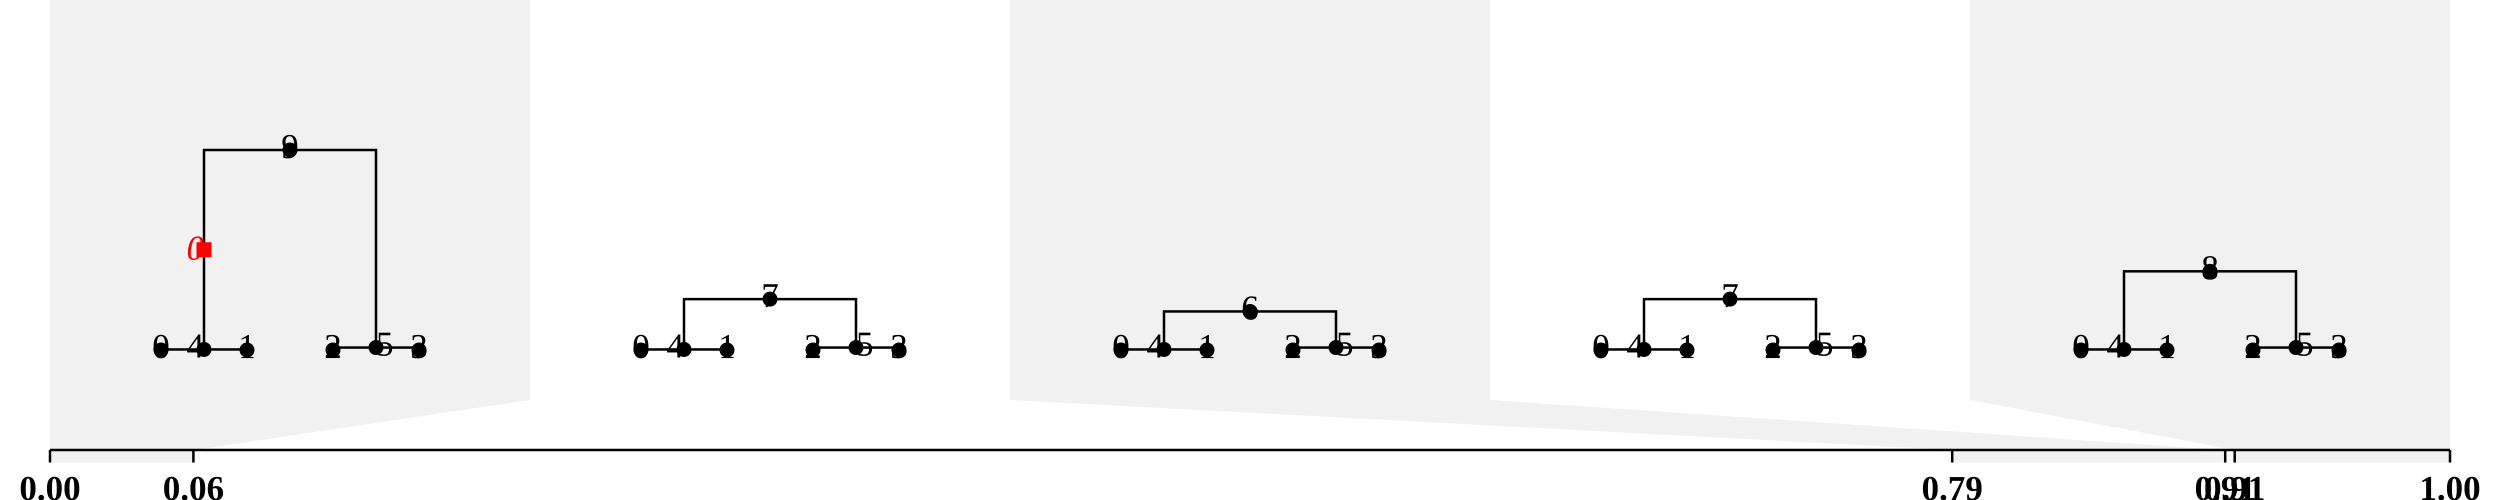
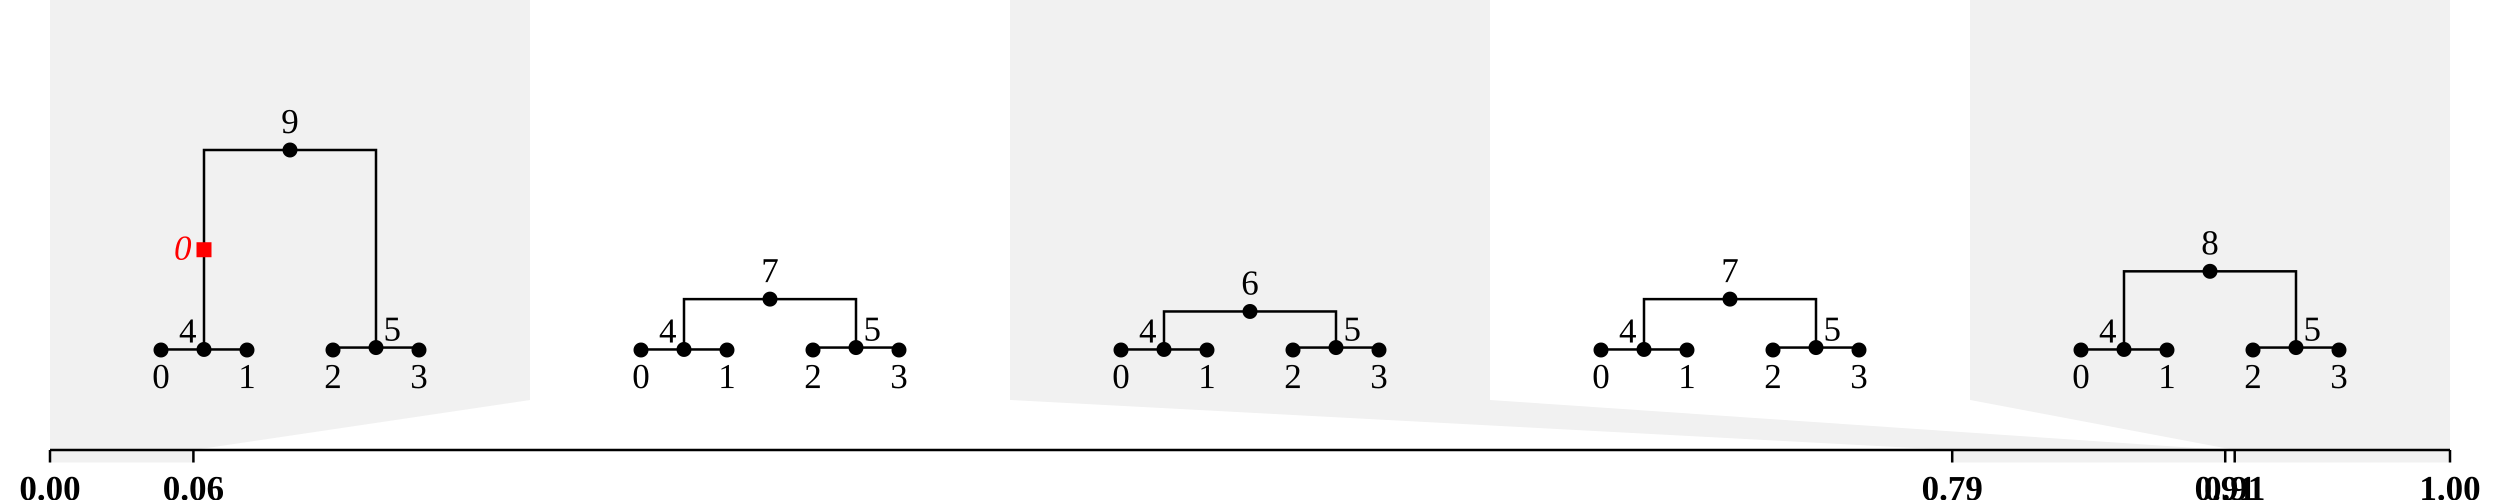
<svg xmlns="http://www.w3.org/2000/svg" baseProfile="full" height="200" id="XYZ" version="1.1" width="1000">
  <defs>
-     <style type="text/css">.axis {font-weight: bold}.tree, .axis {font-size: 14px; text-anchor:middle;}.edge {stroke: black; fill: none}.node &gt; circle {r: 3px; fill: black; stroke: none}.tree text {dominant-baseline: middle}.mut &gt; text.lft {transform: translateX(0.5em); text-anchor: start}.mut &gt; text.rgt {transform: translateX(-0.5em); text-anchor: end}.root &gt; text {transform: translateY(-0.8em)}.leaf &gt; text {transform: translateY(1em)}.node &gt; text.lft {transform: translate(0.5em, -0.5em); text-anchor: start}.node &gt; text.rgt {transform: translate(-0.5em, -0.5em); text-anchor: end}.mut {fill: red; font-style: italic}</style>
-     <style type="text/css">.edges {stroke: blue}</style>
+     <style type="text/css">.axis {font-weight: bold}.tree, .axis {font-size: 14px; text-anchor:middle}.edge {stroke: black; fill: none}.node &gt; circle {fill: black; stroke: none}.tree text {dominant-baseline: middle}text.lft {text-anchor: end}text.rgt {text-anchor: start}.mut {fill: red; font-style: italic}.edges {stroke: blue}</style>
  </defs>
  <g class="tree-sequence">
    <g class="background">
      <polygon fill="#F1F1F1" points="20,185 20,180 20,160 20,0 212.0,0 212.0,160 77.362,180 77.362,185" />
      <polygon fill="#F1F1F1" points="780.883,185 780.883,180 404.0,160 404.0,0 596.0,0 596.0,160 890.091,180 890.091,185" />
      <polygon fill="#F1F1F1" points="893.883,185 893.883,180 788.0,160 788.0,0 980.0,0 980.0,160 980.0,180 980.0,185" />
    </g>
    <g class="trees">
      <g class="tree t0" transform="translate(20 30)">
        <g class="node n9 root" transform="translate(96.0 30.0)">
          <g class="m0 node n4 p9 s0" transform="translate(-34.4 79.7847)">
            <g class="leaf node n0 p4 sample" transform="translate(-17.2 0.215347)">
              <path class="edge" d="M 0 0 V -0.215 H 17.2" />
-               <circle cx="0" cy="0" r="1" />
-               <text>0</text>
-             </g>
-             <g class="leaf node n1 p4 sample" transform="translate(17.2 0.215347)">
-               <path class="edge" d="M 0 0 V -0.215 H -17.2" />
-               <circle cx="0" cy="0" r="1" />
-               <text>1</text>
+               <circle cx="0" cy="0" r="3.0" />
+               <text transform="translate(0 12)">0</text>
+             </g>
+             <g class="leaf node n1 p4 sample" transform="translate(17.2 0.215347)">
+               <path class="edge" d="M 0 0 V -0.215 H -17.2" />
+               <circle cx="0" cy="0" r="3.0" />
+               <text transform="translate(0 12)">1</text>
            </g>
            <path class="edge" d="M 0 0 V -79.785 H 34.4" />
-             <circle cx="0" cy="0" r="1" />
-             <text class="rgt">4</text>
+             <circle cx="0" cy="0" r="3.0" />
+             <text class="lft" transform="translate(-3 -6)">4</text>
            <g class="mut m0 s0" transform="translate(0 -39.8923)">
-               <rect height="6" transform="translate(-3 -3)" width="6" x="0" y="0" />
-               <text class="rgt">0</text>
+               <rect height="6" transform="translate(-3.0 -3.0)" width="6" x="0" y="0" />
+               <text class="lft" transform="translate(-5 0)">0</text>
            </g>
          </g>
          <g class="node n5 p9" transform="translate(34.4 79.0252)">
            <g class="leaf node n2 p5 sample" transform="translate(-17.2 0.97482)">
              <path class="edge" d="M 0 0 V -0.975 H 17.2" />
-               <circle cx="0" cy="0" r="1" />
-               <text>2</text>
-             </g>
-             <g class="leaf node n3 p5 sample" transform="translate(17.2 0.97482)">
-               <path class="edge" d="M 0 0 V -0.975 H -17.2" />
-               <circle cx="0" cy="0" r="1" />
-               <text>3</text>
+               <circle cx="0" cy="0" r="3.0" />
+               <text transform="translate(0 12)">2</text>
+             </g>
+             <g class="leaf node n3 p5 sample" transform="translate(17.2 0.97482)">
+               <path class="edge" d="M 0 0 V -0.975 H -17.2" />
+               <circle cx="0" cy="0" r="3.0" />
+               <text transform="translate(0 12)">3</text>
            </g>
            <path class="edge" d="M 0 0 V -79.025 H -34.4" />
-             <circle cx="0" cy="0" r="1" />
-             <text class="lft">5</text>
-           </g>
-           <circle cx="0" cy="0" r="1" />
-           <text>9</text>
+             <circle cx="0" cy="0" r="3.0" />
+             <text class="rgt" transform="translate(3 -6)">5</text>
+           </g>
+           <circle cx="0" cy="0" r="3.0" />
+           <text transform="translate(0 -10)">9</text>
        </g>
      </g>
      <g class="tree t1" transform="translate(212.0 30)">
        <g class="node n7 root" transform="translate(96.0 89.6486)">
          <g class="node n4 p7" transform="translate(-34.4 20.1361)">
            <g class="leaf node n0 p4 sample" transform="translate(-17.2 0.215347)">
              <path class="edge" d="M 0 0 V -0.215 H 17.2" />
-               <circle cx="0" cy="0" r="1" />
-               <text>0</text>
-             </g>
-             <g class="leaf node n1 p4 sample" transform="translate(17.2 0.215347)">
-               <path class="edge" d="M 0 0 V -0.215 H -17.2" />
-               <circle cx="0" cy="0" r="1" />
-               <text>1</text>
+               <circle cx="0" cy="0" r="3.0" />
+               <text transform="translate(0 12)">0</text>
+             </g>
+             <g class="leaf node n1 p4 sample" transform="translate(17.2 0.215347)">
+               <path class="edge" d="M 0 0 V -0.215 H -17.2" />
+               <circle cx="0" cy="0" r="3.0" />
+               <text transform="translate(0 12)">1</text>
            </g>
            <path class="edge" d="M 0 0 V -20.136 H 34.4" />
-             <circle cx="0" cy="0" r="1" />
-             <text class="rgt">4</text>
+             <circle cx="0" cy="0" r="3.0" />
+             <text class="lft" transform="translate(-3 -6)">4</text>
          </g>
          <g class="node n5 p7" transform="translate(34.4 19.3766)">
            <g class="leaf node n2 p5 sample" transform="translate(-17.2 0.97482)">
              <path class="edge" d="M 0 0 V -0.975 H 17.2" />
-               <circle cx="0" cy="0" r="1" />
-               <text>2</text>
-             </g>
-             <g class="leaf node n3 p5 sample" transform="translate(17.2 0.97482)">
-               <path class="edge" d="M 0 0 V -0.975 H -17.2" />
-               <circle cx="0" cy="0" r="1" />
-               <text>3</text>
+               <circle cx="0" cy="0" r="3.0" />
+               <text transform="translate(0 12)">2</text>
+             </g>
+             <g class="leaf node n3 p5 sample" transform="translate(17.2 0.97482)">
+               <path class="edge" d="M 0 0 V -0.975 H -17.2" />
+               <circle cx="0" cy="0" r="3.0" />
+               <text transform="translate(0 12)">3</text>
            </g>
            <path class="edge" d="M 0 0 V -19.377 H -34.4" />
-             <circle cx="0" cy="0" r="1" />
-             <text class="lft">5</text>
-           </g>
-           <circle cx="0" cy="0" r="1" />
-           <text>7</text>
+             <circle cx="0" cy="0" r="3.0" />
+             <text class="rgt" transform="translate(3 -6)">5</text>
+           </g>
+           <circle cx="0" cy="0" r="3.0" />
+           <text transform="translate(0 -10)">7</text>
        </g>
      </g>
      <g class="tree t2" transform="translate(404.0 30)">
        <g class="node n6 root" transform="translate(96.0 94.5863)">
          <g class="node n4 p6" transform="translate(-34.4 15.1984)">
            <g class="leaf node n0 p4 sample" transform="translate(-17.2 0.215347)">
              <path class="edge" d="M 0 0 V -0.215 H 17.2" />
-               <circle cx="0" cy="0" r="1" />
-               <text>0</text>
-             </g>
-             <g class="leaf node n1 p4 sample" transform="translate(17.2 0.215347)">
-               <path class="edge" d="M 0 0 V -0.215 H -17.2" />
-               <circle cx="0" cy="0" r="1" />
-               <text>1</text>
+               <circle cx="0" cy="0" r="3.0" />
+               <text transform="translate(0 12)">0</text>
+             </g>
+             <g class="leaf node n1 p4 sample" transform="translate(17.2 0.215347)">
+               <path class="edge" d="M 0 0 V -0.215 H -17.2" />
+               <circle cx="0" cy="0" r="3.0" />
+               <text transform="translate(0 12)">1</text>
            </g>
            <path class="edge" d="M 0 0 V -15.198 H 34.4" />
-             <circle cx="0" cy="0" r="1" />
-             <text class="rgt">4</text>
+             <circle cx="0" cy="0" r="3.0" />
+             <text class="lft" transform="translate(-3 -6)">4</text>
          </g>
          <g class="node n5 p6" transform="translate(34.4 14.4389)">
            <g class="leaf node n2 p5 sample" transform="translate(-17.2 0.97482)">
              <path class="edge" d="M 0 0 V -0.975 H 17.2" />
-               <circle cx="0" cy="0" r="1" />
-               <text>2</text>
-             </g>
-             <g class="leaf node n3 p5 sample" transform="translate(17.2 0.97482)">
-               <path class="edge" d="M 0 0 V -0.975 H -17.2" />
-               <circle cx="0" cy="0" r="1" />
-               <text>3</text>
+               <circle cx="0" cy="0" r="3.0" />
+               <text transform="translate(0 12)">2</text>
+             </g>
+             <g class="leaf node n3 p5 sample" transform="translate(17.2 0.97482)">
+               <path class="edge" d="M 0 0 V -0.975 H -17.2" />
+               <circle cx="0" cy="0" r="3.0" />
+               <text transform="translate(0 12)">3</text>
            </g>
            <path class="edge" d="M 0 0 V -14.439 H -34.4" />
-             <circle cx="0" cy="0" r="1" />
-             <text class="lft">5</text>
-           </g>
-           <circle cx="0" cy="0" r="1" />
-           <text>6</text>
+             <circle cx="0" cy="0" r="3.0" />
+             <text class="rgt" transform="translate(3 -6)">5</text>
+           </g>
+           <circle cx="0" cy="0" r="3.0" />
+           <text transform="translate(0 -10)">6</text>
        </g>
      </g>
      <g class="tree t3" transform="translate(596.0 30)">
        <g class="node n7 root" transform="translate(96.0 89.6486)">
          <g class="node n4 p7" transform="translate(-34.4 20.1361)">
            <g class="leaf node n0 p4 sample" transform="translate(-17.2 0.215347)">
              <path class="edge" d="M 0 0 V -0.215 H 17.2" />
-               <circle cx="0" cy="0" r="1" />
-               <text>0</text>
-             </g>
-             <g class="leaf node n1 p4 sample" transform="translate(17.2 0.215347)">
-               <path class="edge" d="M 0 0 V -0.215 H -17.2" />
-               <circle cx="0" cy="0" r="1" />
-               <text>1</text>
+               <circle cx="0" cy="0" r="3.0" />
+               <text transform="translate(0 12)">0</text>
+             </g>
+             <g class="leaf node n1 p4 sample" transform="translate(17.2 0.215347)">
+               <path class="edge" d="M 0 0 V -0.215 H -17.2" />
+               <circle cx="0" cy="0" r="3.0" />
+               <text transform="translate(0 12)">1</text>
            </g>
            <path class="edge" d="M 0 0 V -20.136 H 34.4" />
-             <circle cx="0" cy="0" r="1" />
-             <text class="rgt">4</text>
+             <circle cx="0" cy="0" r="3.0" />
+             <text class="lft" transform="translate(-3 -6)">4</text>
          </g>
          <g class="node n5 p7" transform="translate(34.4 19.3766)">
            <g class="leaf node n2 p5 sample" transform="translate(-17.2 0.97482)">
              <path class="edge" d="M 0 0 V -0.975 H 17.2" />
-               <circle cx="0" cy="0" r="1" />
-               <text>2</text>
-             </g>
-             <g class="leaf node n3 p5 sample" transform="translate(17.2 0.97482)">
-               <path class="edge" d="M 0 0 V -0.975 H -17.2" />
-               <circle cx="0" cy="0" r="1" />
-               <text>3</text>
+               <circle cx="0" cy="0" r="3.0" />
+               <text transform="translate(0 12)">2</text>
+             </g>
+             <g class="leaf node n3 p5 sample" transform="translate(17.2 0.97482)">
+               <path class="edge" d="M 0 0 V -0.975 H -17.2" />
+               <circle cx="0" cy="0" r="3.0" />
+               <text transform="translate(0 12)">3</text>
            </g>
            <path class="edge" d="M 0 0 V -19.377 H -34.4" />
-             <circle cx="0" cy="0" r="1" />
-             <text class="lft">5</text>
-           </g>
-           <circle cx="0" cy="0" r="1" />
-           <text>7</text>
+             <circle cx="0" cy="0" r="3.0" />
+             <text class="rgt" transform="translate(3 -6)">5</text>
+           </g>
+           <circle cx="0" cy="0" r="3.0" />
+           <text transform="translate(0 -10)">7</text>
        </g>
      </g>
      <g class="tree t4" transform="translate(788.0 30)">
        <g class="node n8 root" transform="translate(96.0 78.5277)">
          <g class="node n4 p8" transform="translate(-34.4 31.2569)">
            <g class="leaf node n0 p4 sample" transform="translate(-17.2 0.215347)">
              <path class="edge" d="M 0 0 V -0.215 H 17.2" />
-               <circle cx="0" cy="0" r="1" />
-               <text>0</text>
-             </g>
-             <g class="leaf node n1 p4 sample" transform="translate(17.2 0.215347)">
-               <path class="edge" d="M 0 0 V -0.215 H -17.2" />
-               <circle cx="0" cy="0" r="1" />
-               <text>1</text>
+               <circle cx="0" cy="0" r="3.0" />
+               <text transform="translate(0 12)">0</text>
+             </g>
+             <g class="leaf node n1 p4 sample" transform="translate(17.2 0.215347)">
+               <path class="edge" d="M 0 0 V -0.215 H -17.2" />
+               <circle cx="0" cy="0" r="3.0" />
+               <text transform="translate(0 12)">1</text>
            </g>
            <path class="edge" d="M 0 0 V -31.257 H 34.4" />
-             <circle cx="0" cy="0" r="1" />
-             <text class="rgt">4</text>
+             <circle cx="0" cy="0" r="3.0" />
+             <text class="lft" transform="translate(-3 -6)">4</text>
          </g>
          <g class="node n5 p8" transform="translate(34.4 30.4974)">
            <g class="leaf node n2 p5 sample" transform="translate(-17.2 0.97482)">
              <path class="edge" d="M 0 0 V -0.975 H 17.2" />
-               <circle cx="0" cy="0" r="1" />
-               <text>2</text>
-             </g>
-             <g class="leaf node n3 p5 sample" transform="translate(17.2 0.97482)">
-               <path class="edge" d="M 0 0 V -0.975 H -17.2" />
-               <circle cx="0" cy="0" r="1" />
-               <text>3</text>
+               <circle cx="0" cy="0" r="3.0" />
+               <text transform="translate(0 12)">2</text>
+             </g>
+             <g class="leaf node n3 p5 sample" transform="translate(17.2 0.97482)">
+               <path class="edge" d="M 0 0 V -0.975 H -17.2" />
+               <circle cx="0" cy="0" r="3.0" />
+               <text transform="translate(0 12)">3</text>
            </g>
            <path class="edge" d="M 0 0 V -30.497 H -34.4" />
-             <circle cx="0" cy="0" r="1" />
-             <text class="lft">5</text>
-           </g>
-           <circle cx="0" cy="0" r="1" />
-           <text>8</text>
+             <circle cx="0" cy="0" r="3.0" />
+             <text class="rgt" transform="translate(3 -6)">5</text>
+           </g>
+           <circle cx="0" cy="0" r="3.0" />
+           <text transform="translate(0 -10)">8</text>
        </g>
      </g>
    </g>
    <g class="axis">
      <line stroke="black" x1="20" x2="980" y1="180" y2="180" />
      <line stroke="black" x1="20" x2="20" y1="180" y2="185" />
      <g transform="translate(20, 200)">
        <text font-size="14" font-weight="bold" text-anchor="middle">0.00</text>
      </g>
      <line stroke="black" x1="77.362" x2="77.362" y1="180" y2="185" />
      <g transform="translate(77.3623, 200)">
        <text font-size="14" font-weight="bold" text-anchor="middle">0.06</text>
      </g>
      <line stroke="black" x1="780.883" x2="780.883" y1="180" y2="185" />
      <g transform="translate(780.883, 200)">
        <text font-size="14" font-weight="bold" text-anchor="middle">0.79</text>
      </g>
      <line stroke="black" x1="890.091" x2="890.091" y1="180" y2="185" />
      <g transform="translate(890.091, 200)">
        <text font-size="14" font-weight="bold" text-anchor="middle">0.91</text>
      </g>
      <line stroke="black" x1="893.883" x2="893.883" y1="180" y2="185" />
      <g transform="translate(893.883, 200)">
        <text font-size="14" font-weight="bold" text-anchor="middle">0.91</text>
      </g>
      <line stroke="black" x1="980.0" x2="980.0" y1="180" y2="185" />
      <g transform="translate(980.0, 200)">
        <text font-size="14" font-weight="bold" text-anchor="middle">1.00</text>
      </g>
    </g>
  </g>
</svg>
